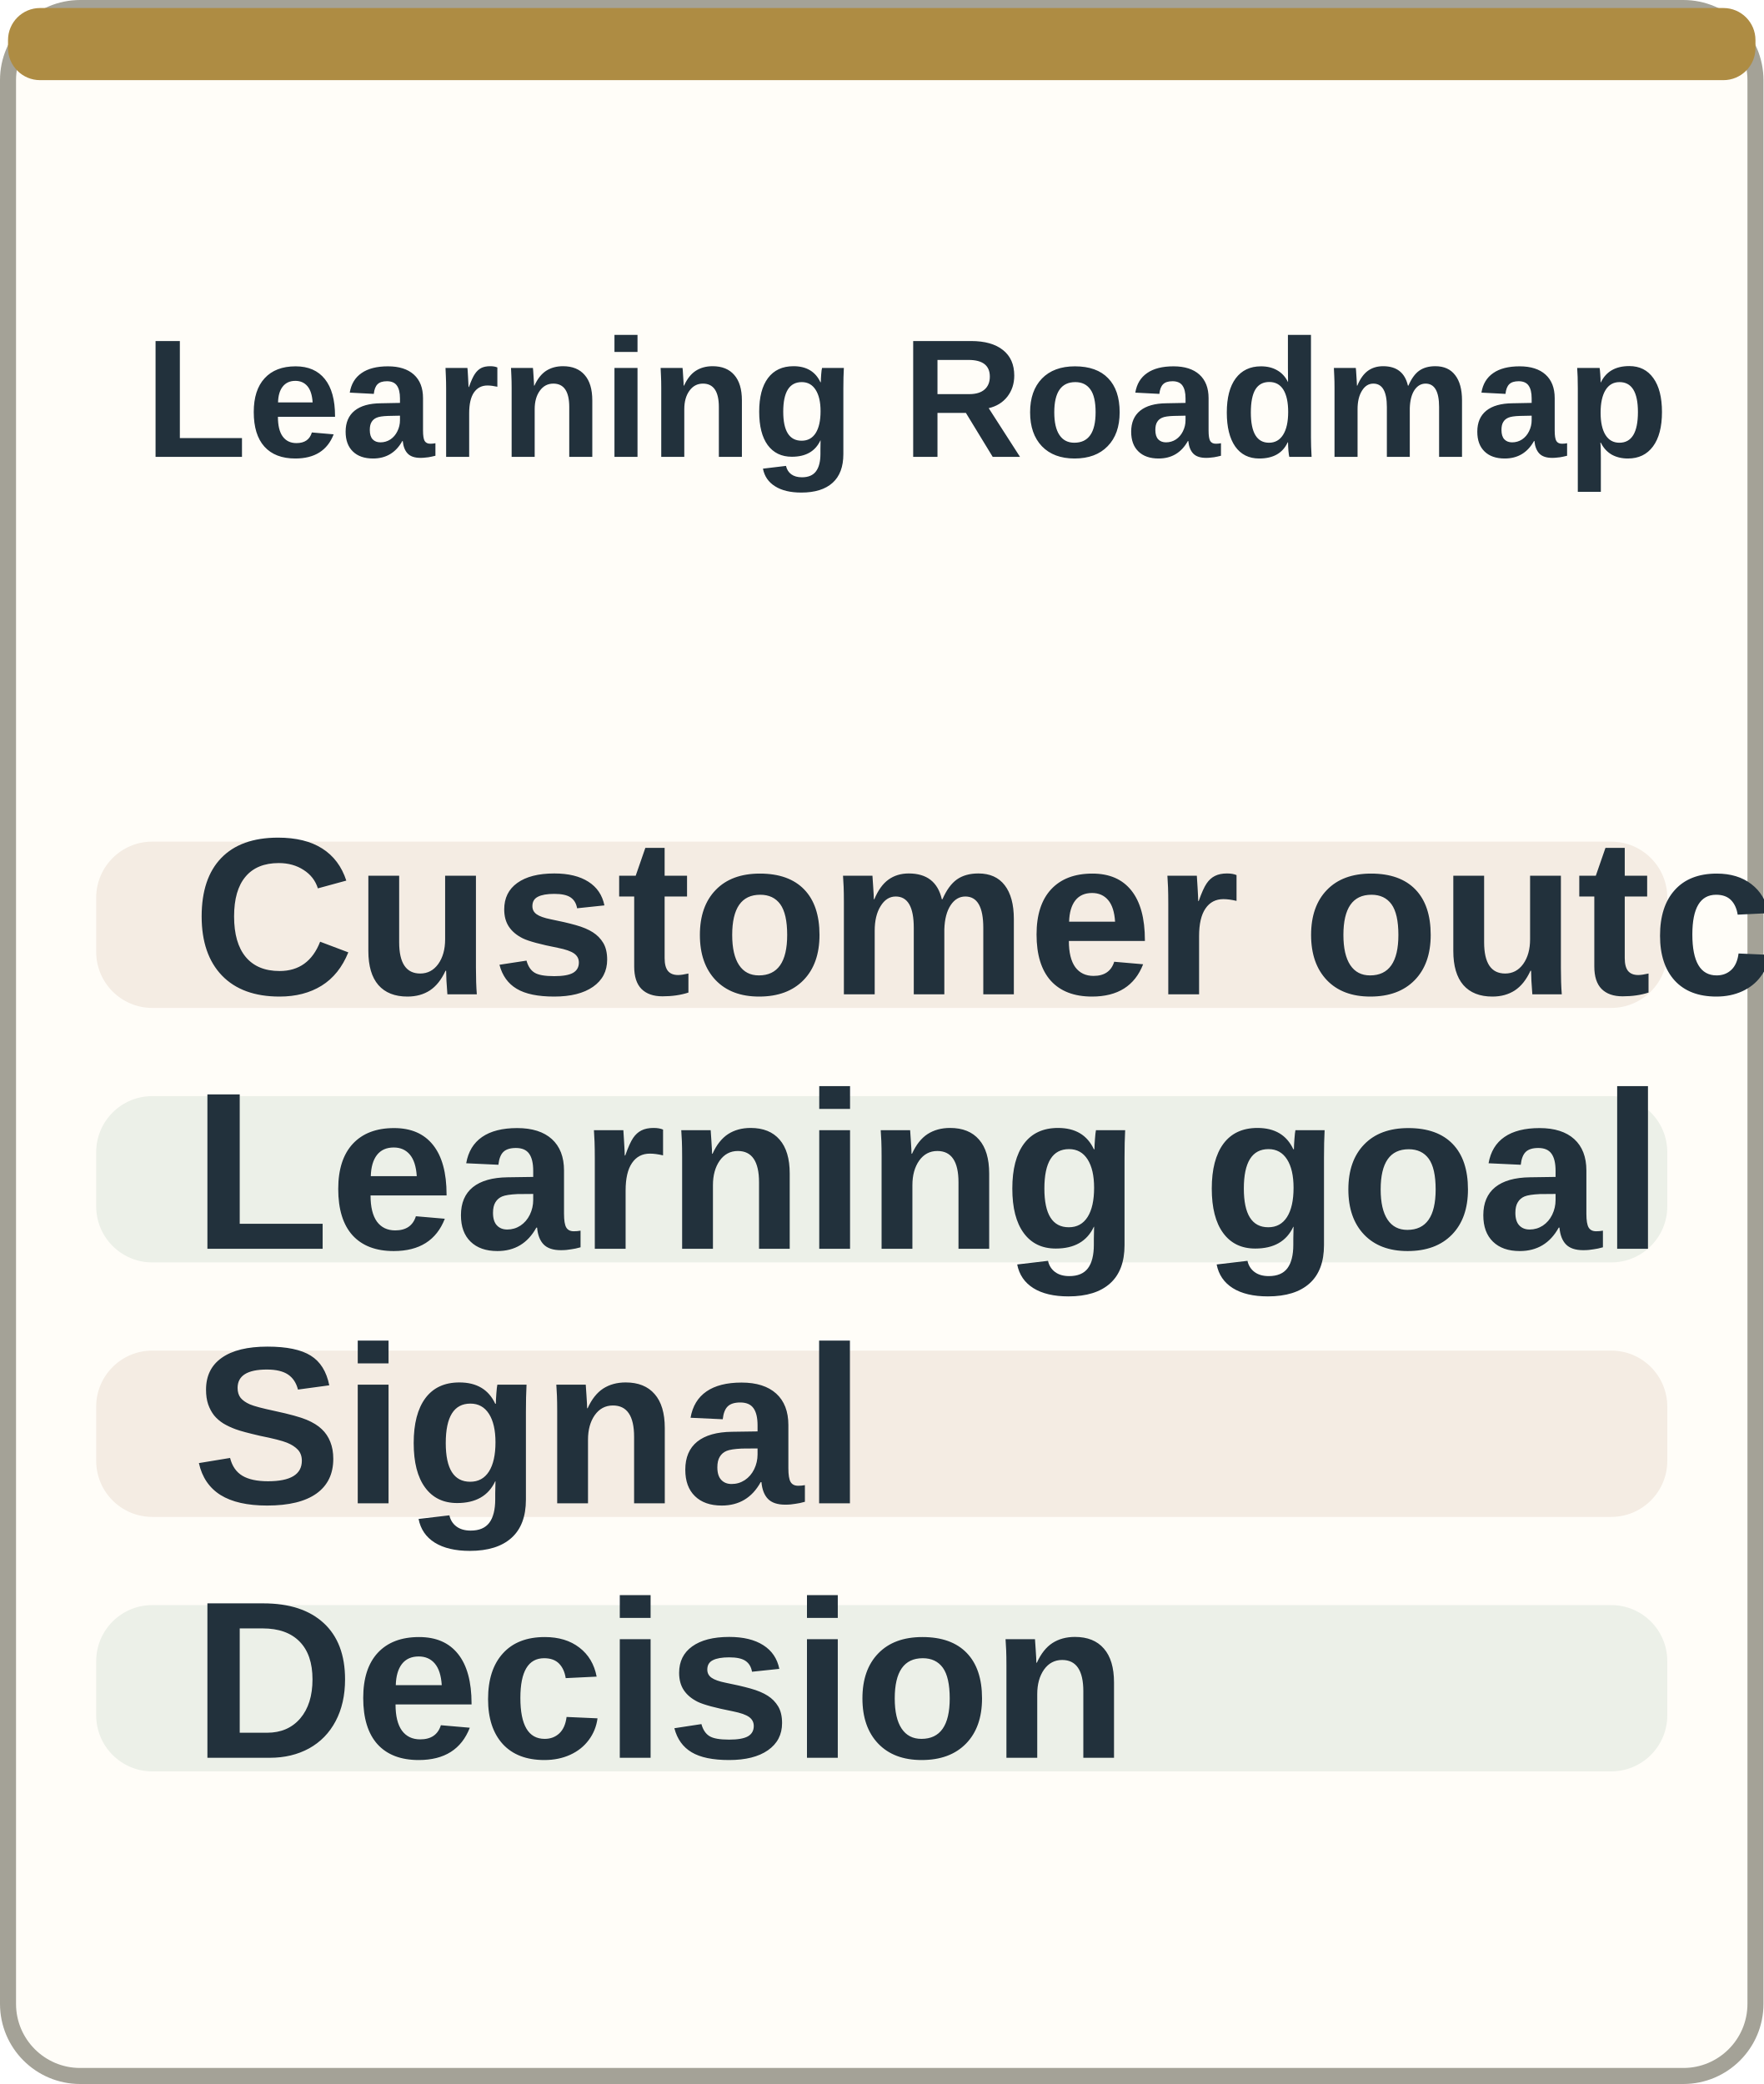
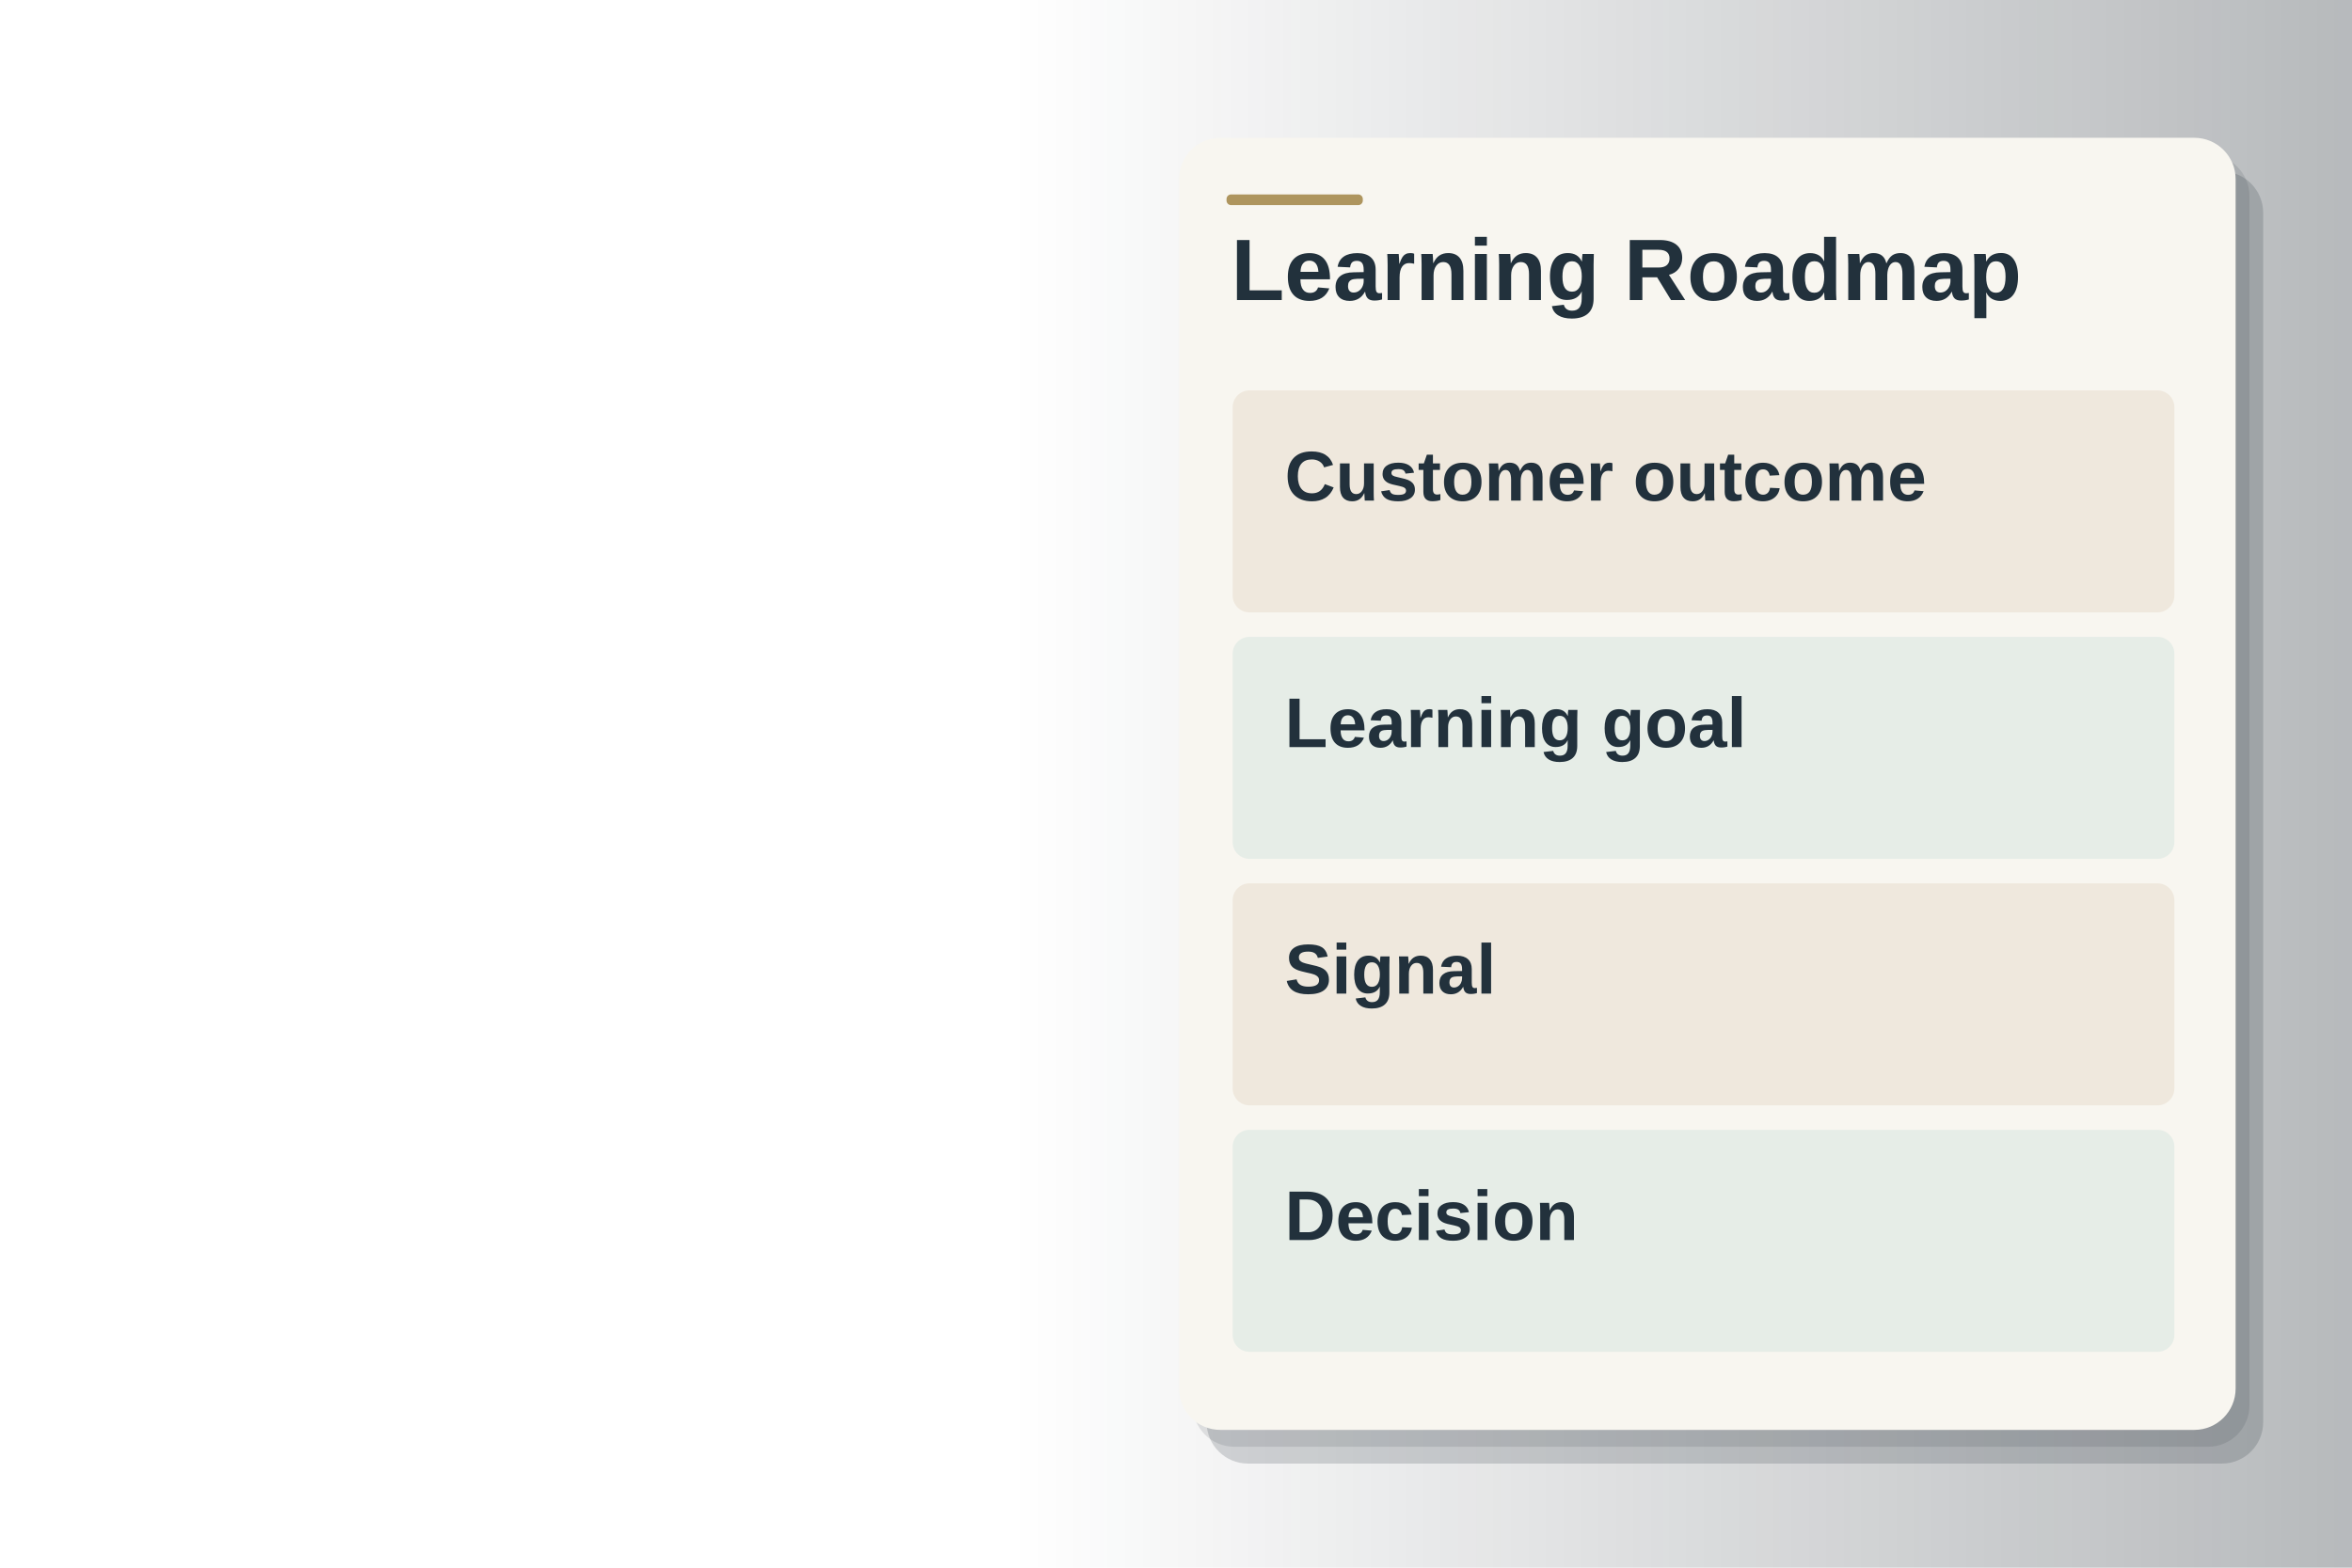
- <svg xmlns="http://www.w3.org/2000/svg" width="220" height="260" viewBox="0 0 220 260">
-   <rect x="1" y="1" width="218" height="258" rx="9" fill="#fffdf8" fill-opacity=".97" stroke="#a4a297" stroke-width="2" />
-   <rect x="1" y="1" width="218" height="9" rx="4" fill="#ae8c43" />
-   <text x="18" y="57" font-family="Arial,sans-serif" font-size="21" font-weight="700" fill="#22313c">Learning Roadmap</text>
-   <rect x="12" y="105" width="196" height="20.75" rx="7" fill="#f4ece3" />
-   <text x="24" y="124.05" font-family="Arial,sans-serif" font-size="28" font-weight="700" fill="#22313c">Customer outcome</text>
-   <rect x="12" y="136.75" width="196" height="20.75" rx="7" fill="#ecf0e8" />
-   <text x="24" y="155.8" font-family="Arial,sans-serif" font-size="28" font-weight="700" fill="#22313c">Learning goal</text>
-   <rect x="12" y="168.5" width="196" height="20.75" rx="7" fill="#f4ece3" />
-   <text x="24" y="187.55" font-family="Arial,sans-serif" font-size="28" font-weight="700" fill="#22313c">Signal</text>
-   <rect x="12" y="200.25" width="196" height="20.75" rx="7" fill="#ecf0e8" />
-   <text x="24" y="219.3" font-family="Arial,sans-serif" font-size="28" font-weight="700" fill="#22313c">Decision</text>
+ <svg xmlns="http://www.w3.org/2000/svg" width="1536" height="1024" viewBox="0 0 1536 1024">
+   <defs>
+     <linearGradient id="fade" x1="0" x2="1536" y1="0" y2="0" gradientUnits="userSpaceOnUse">
+       <stop offset="0%" stop-color="#0f1820" stop-opacity="0" />
+       <stop offset="43%" stop-color="#0f1820" stop-opacity="0" />
+       <stop offset="100%" stop-color="#0f1820" stop-opacity=".3" />
+     </linearGradient>
+   </defs>
+   <rect width="1536" height="1024" fill="url(#fade)" />
+   <rect x="788" y="112" width="690" height="844" rx="27" fill="#13202a" fill-opacity=".17" />
+   <rect x="779" y="101" width="690" height="844" rx="27" fill="#13202a" fill-opacity=".11" />
+   <rect x="770" y="90" width="690" height="844" rx="27" fill="#f8f6f0" />
+   <rect x="801" y="127" width="89" height="7" rx="3" fill="#ae955e" />
+   <text x="804" y="196" font-family="Arial,sans-serif" font-size="57" font-weight="700" fill="#22313c">Learning Roadmap</text>
+   <rect x="805" y="255" width="615" height="145" rx="11" fill="#efe8dd" />
+   <text x="839" y="327" font-family="Arial,sans-serif" font-size="46" font-weight="700" fill="#22313c">Customer outcome</text>
+   <rect x="805" y="416" width="615" height="145" rx="11" fill="#e6ede7" />
+   <text x="839" y="488" font-family="Arial,sans-serif" font-size="46" font-weight="700" fill="#22313c">Learning goal</text>
+   <rect x="805" y="577" width="615" height="145" rx="11" fill="#efe8dd" />
+   <text x="839" y="649" font-family="Arial,sans-serif" font-size="46" font-weight="700" fill="#22313c">Signal</text>
+   <rect x="805" y="738" width="615" height="145" rx="11" fill="#e6ede7" />
+   <text x="839" y="810" font-family="Arial,sans-serif" font-size="46" font-weight="700" fill="#22313c">Decision</text>
</svg>
